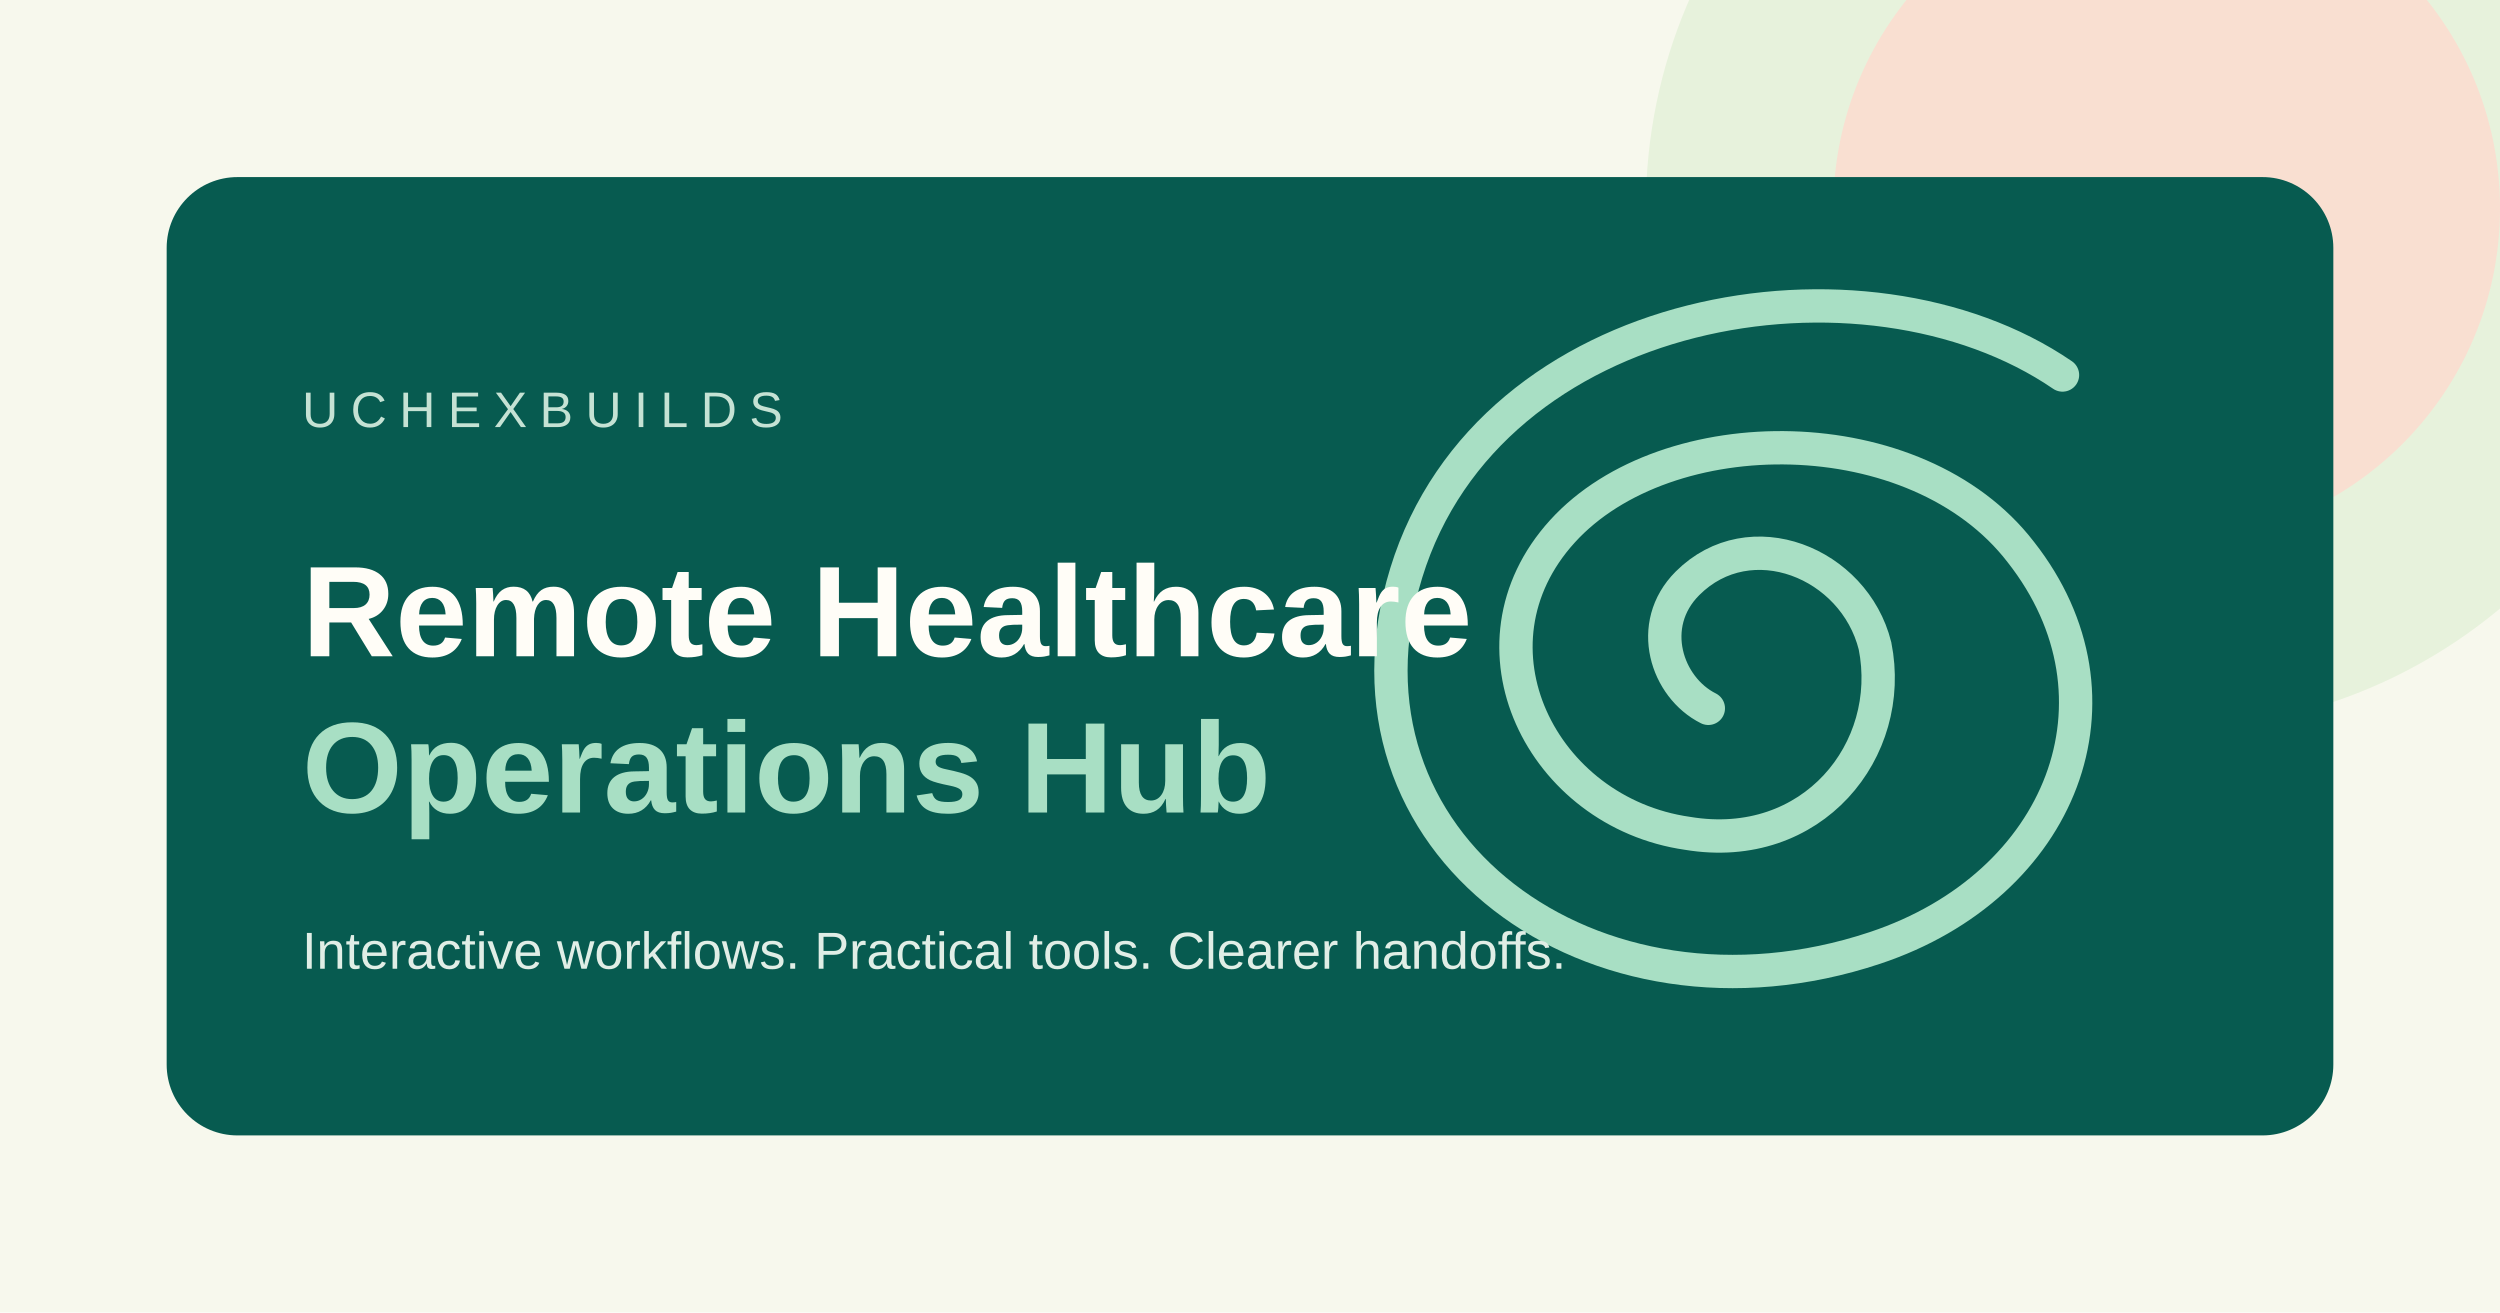
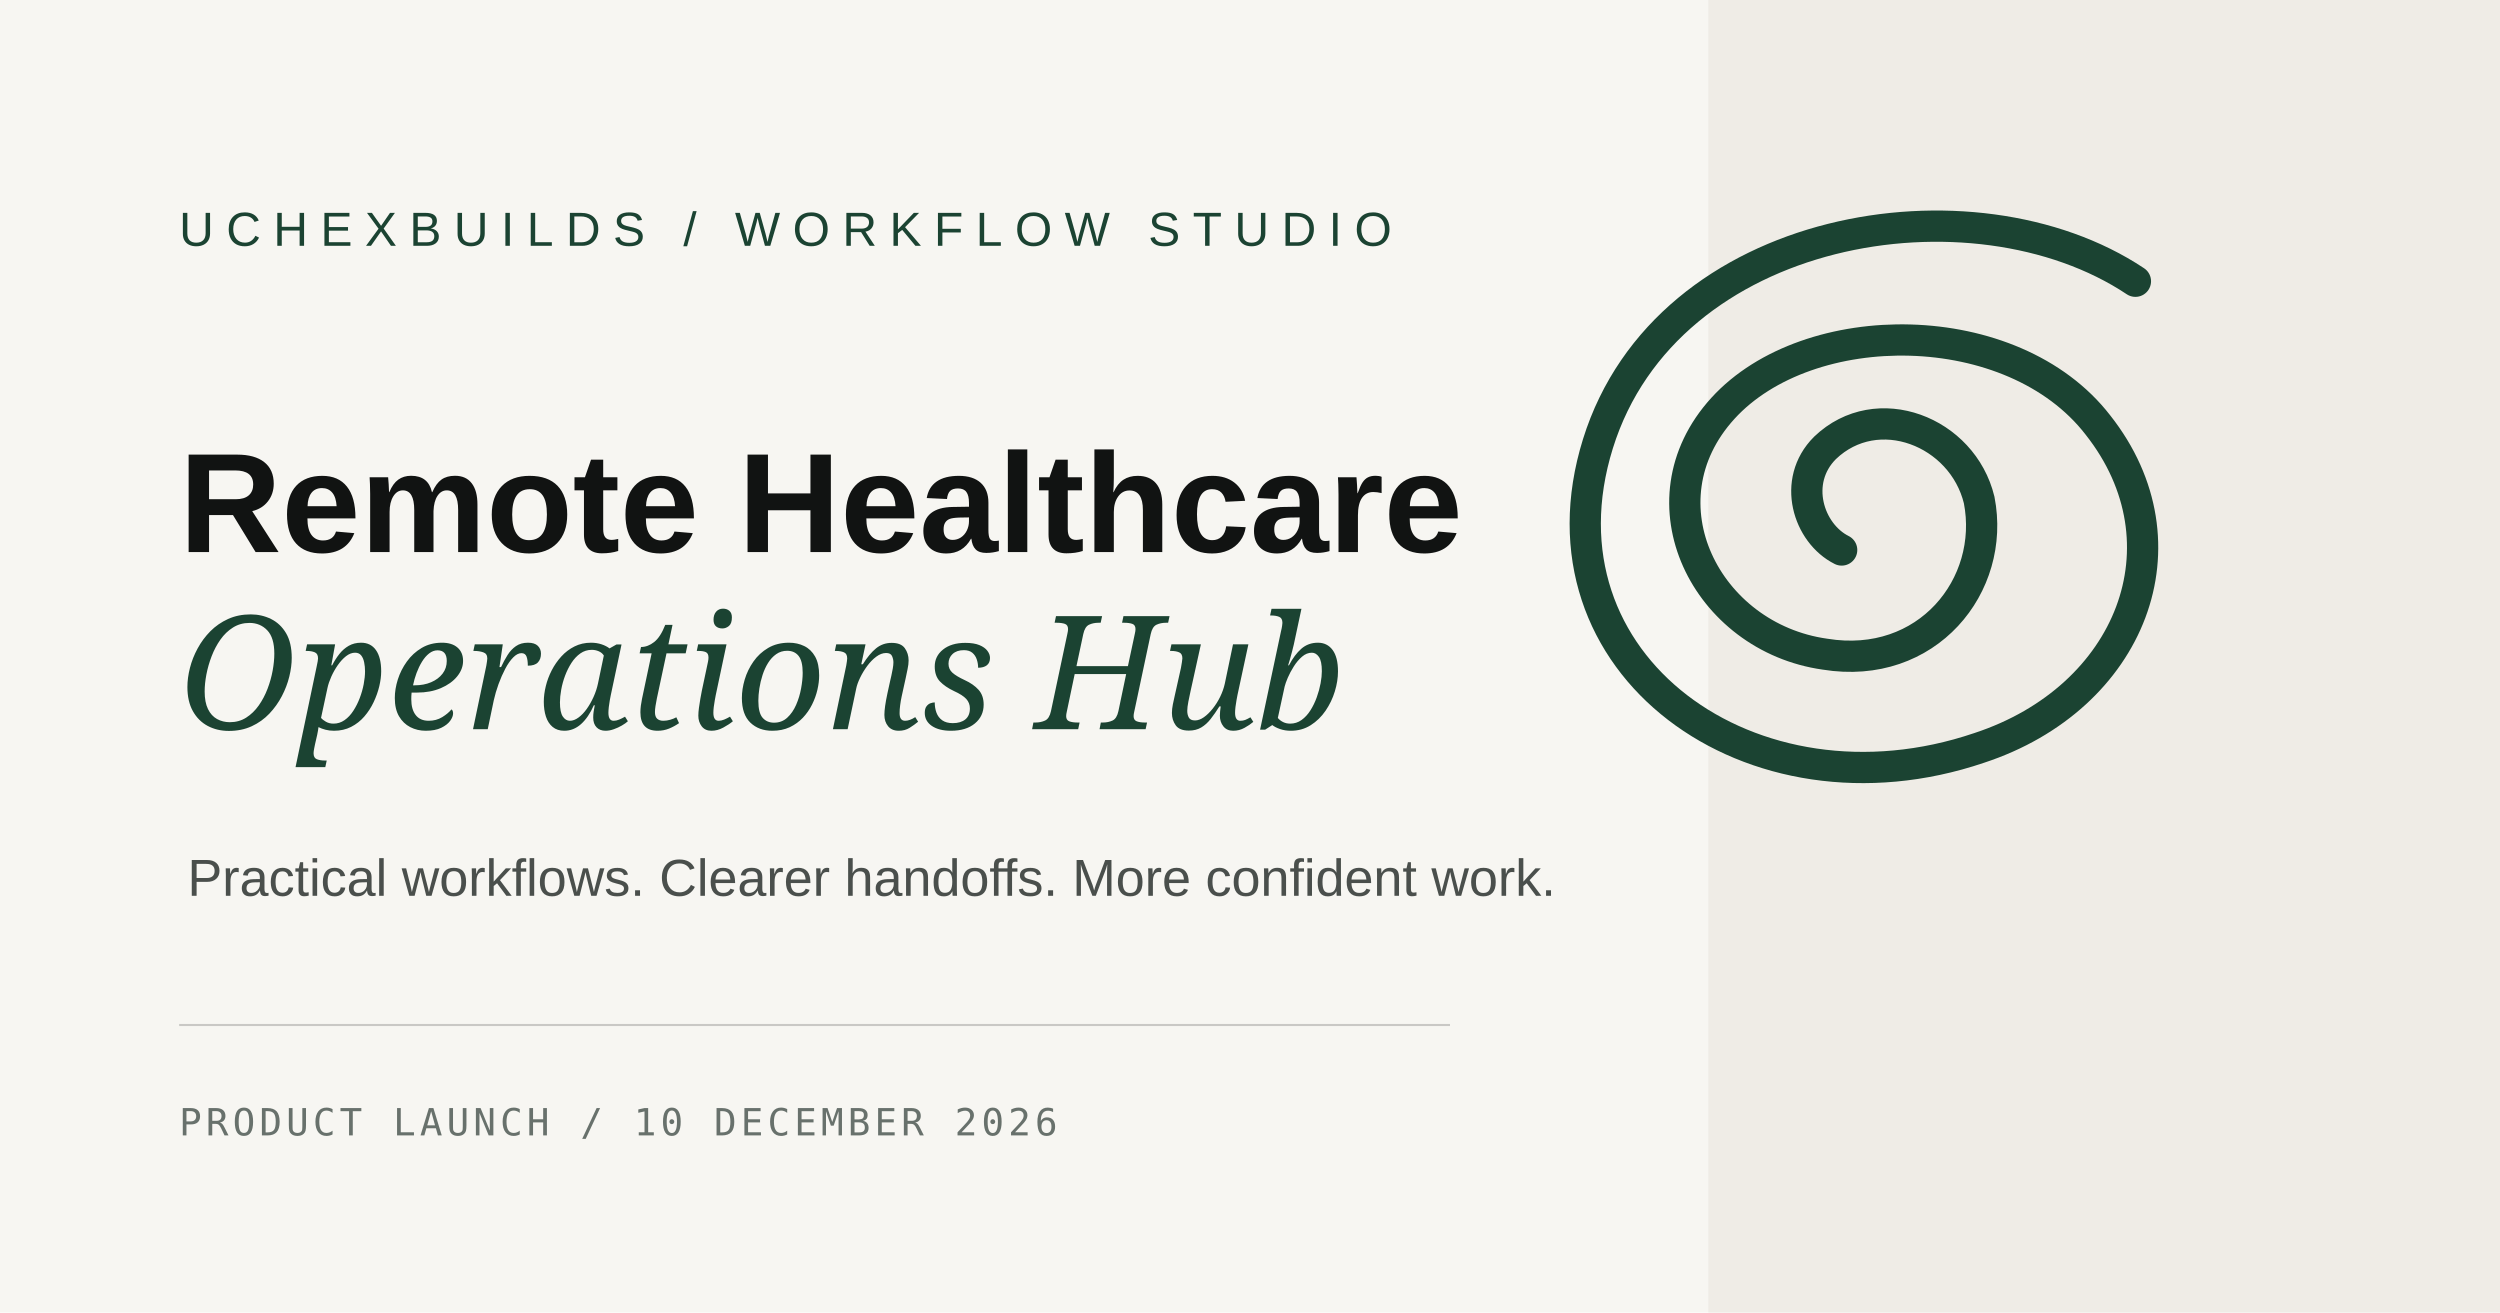
<svg xmlns="http://www.w3.org/2000/svg" width="1200" height="630" viewBox="0 0 1200 630">
-   <rect width="1200" height="630" fill="#f7f8ed" />
-   <circle cx="1040" cy="100" r="250" fill="#e7f2dc" />
-   <circle cx="1040" cy="100" r="160" fill="#f9dfd1" />
-   <rect x="80" y="85" width="1040" height="460" rx="34" fill="#075b50" />
-   <path d="M990 180c-95-65-275-35-315 95-40 130 90 225 225 180 90-30 125-120 70-190-50-65-170-65-220-10-50 55-10 135 60 145 60 10 100-40 90-90-10-40-60-60-90-30-20 20-10 50 10 60" fill="none" stroke="#a8dfc4" stroke-width="16" stroke-linecap="round" />
-   <text x="145" y="205" fill="#c5e2d4" font-family="Arial,sans-serif" font-size="24" letter-spacing="6">UCHEXBUILDS</text>
-   <text x="145" y="315" fill="#fffdf7" font-family="Arial,sans-serif" font-size="62" font-weight="700">Remote Healthcare</text>
-   <text x="145" y="390" fill="#a8dfc4" font-family="Arial,sans-serif" font-size="62" font-weight="700">Operations Hub</text>
-   <text x="145" y="465" fill="#e0eee6" font-family="Arial,sans-serif" font-size="25">Interactive workflows. Practical tools. Clearer handoffs.</text>
+   <rect width="1200" height="630" fill="#F7F6F2" />
+   <path d="M820 0h380v630H820z" fill="#EFECE6" />
+   <path d="M1025 135c-78-52-225-28-258 78-33 106 74 183 183 146 73-24 102-98 57-155-41-53-139-53-180-8-41 45-8 110 49 118 49 8 82-33 74-74-8-33-49-49-74-25-16 16-8 41 8 49" fill="none" stroke="#1B4332" stroke-width="15" stroke-linecap="round" />
+   <text x="86" y="118" fill="#1B4332" font-family="Arial,sans-serif" font-size="23" letter-spacing="6">UCHEXBUILDS / WORKFLOW STUDIO</text>
+   <text x="86" y="265" fill="#111312" font-family="Arial,sans-serif" font-size="68" font-weight="700">Remote Healthcare</text>
+   <text x="86" y="350" fill="#1B4332" font-family="Georgia,serif" font-size="76" font-style="italic">Operations Hub</text>
+   <text x="90" y="430" fill="#4A4F4C" font-family="Arial,sans-serif" font-size="25">Practical workflows. Clearer handoffs. More confident work.</text>
+   <path d="M86 492h610" stroke="#111312" stroke-opacity=".2" />
+   <text x="86" y="545" fill="#68716C" font-family="monospace" font-size="18" letter-spacing="2">PRODUCT LAUNCH / 10 DECEMBER 2026</text>
</svg>
